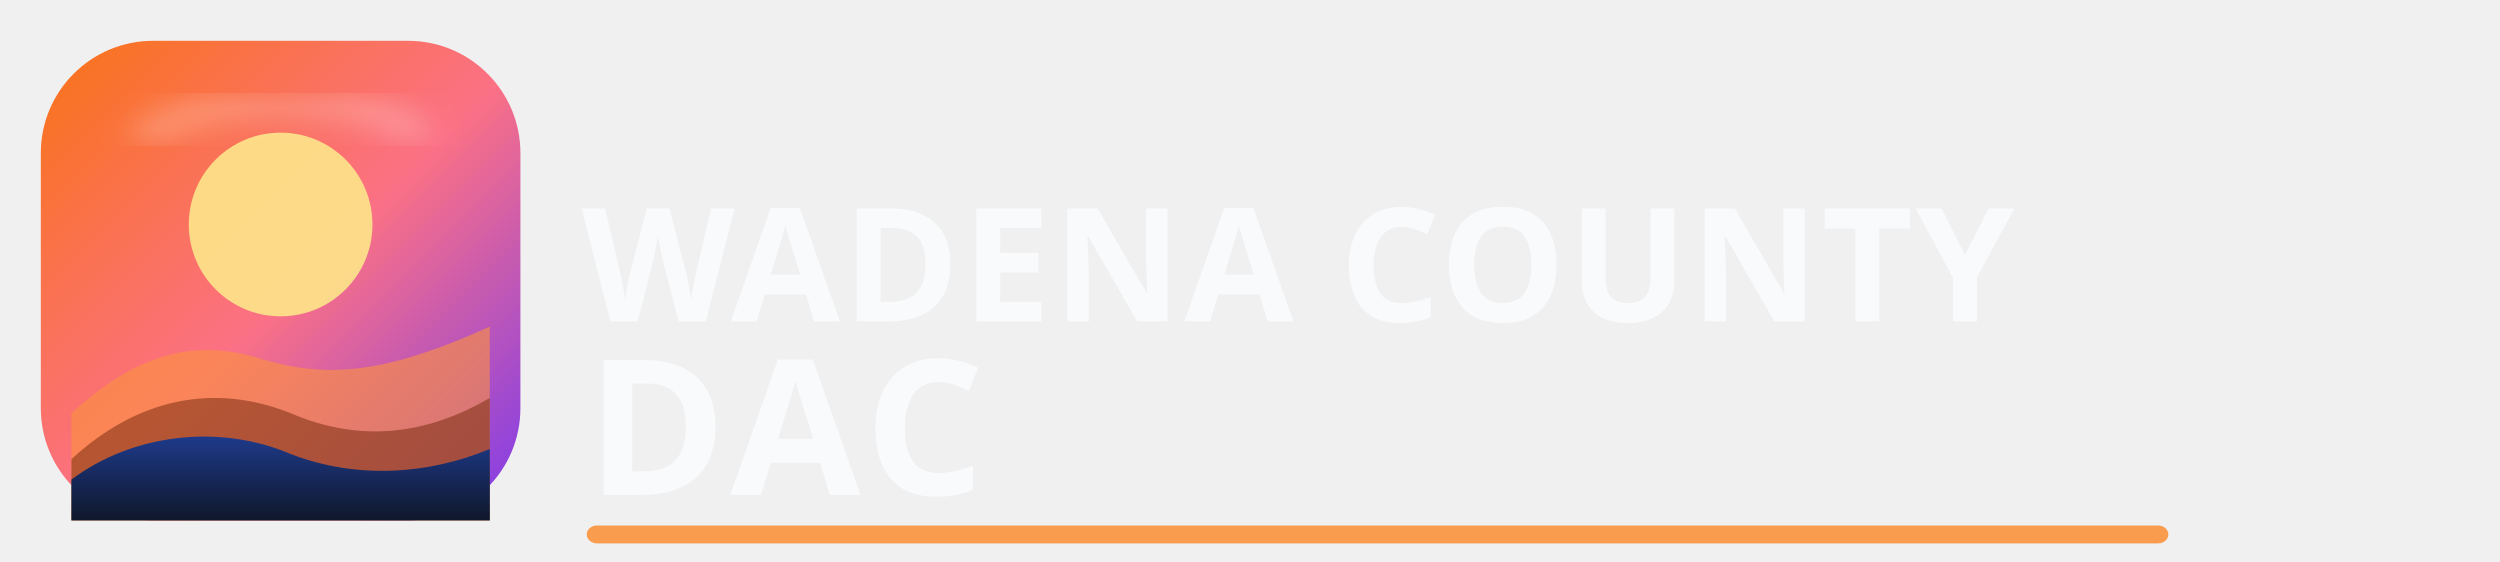
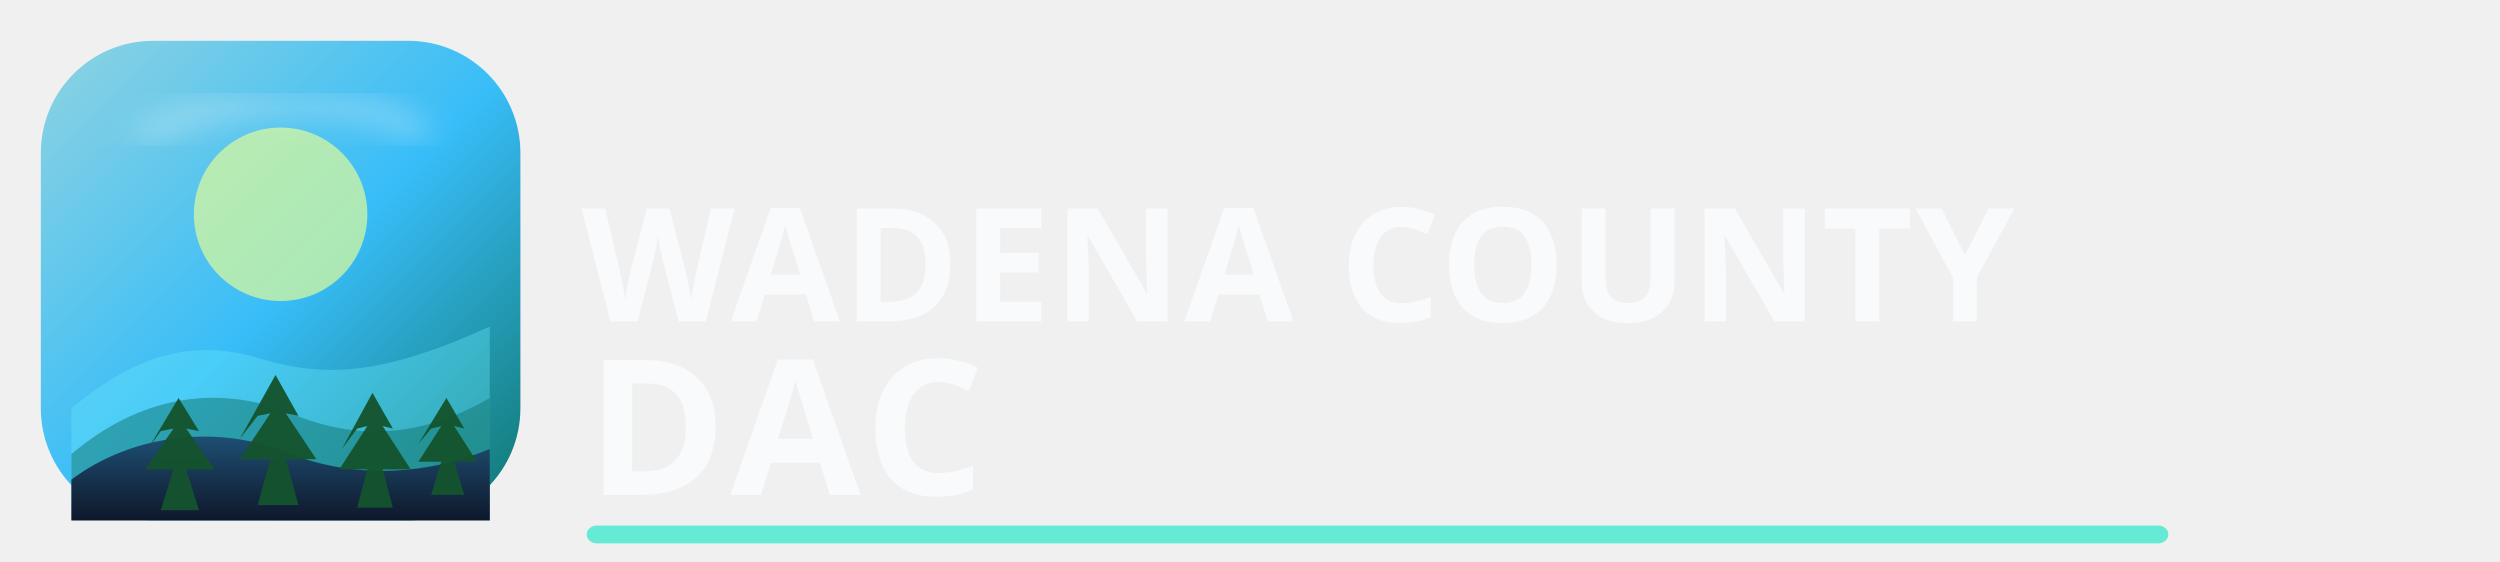
<svg xmlns="http://www.w3.org/2000/svg" viewBox="0 0 980 220" role="img" aria-labelledby="title desc">
  <defs>
-     <linearGradient id="sunset" x1="0" y1="0" x2="1" y2="1">
-       <stop offset="0%" stop-color="#f97316" />
-       <stop offset="52%" stop-color="#fb7185" />
-       <stop offset="100%" stop-color="#7c3aed" />
+     <linearGradient id="northSky" x1="0" y1="0" x2="1" y2="1">
+       <stop offset="0%" stop-color="#8fd3e0" />
+       <stop offset="52%" stop-color="#38bdf8" />
+       <stop offset="100%" stop-color="#0f766e" />
    </linearGradient>
    <linearGradient id="ridge" x1="0" y1="0" x2="0" y2="1">
-       <stop offset="0%" stop-color="#1e3a8a" />
+       <stop offset="0%" stop-color="#1d4f73" />
      <stop offset="100%" stop-color="#0f172a" />
    </linearGradient>
    <filter id="soft" x="-20%" y="-20%" width="140%" height="140%">
      <feGaussianBlur stdDeviation="6" />
    </filter>
  </defs>
  <g transform="translate(16 16)">
-     <rect x="0" y="0" width="188" height="188" rx="44" fill="url(#sunset)" />
-     <circle cx="94" cy="72" r="36" fill="#fde68a" opacity="0.9" />
-     <path d="M12 146 C34 126, 56 116, 84 124 C110 132, 132 132, 176 112 L176 188 L12 188 Z" fill="#fb923c" opacity="0.6" />
-     <path d="M12 164 C38 140, 68 134, 98 146 C126 158, 152 154, 176 140 L176 188 L12 188 Z" fill="#7c2d12" opacity="0.55" />
+     <rect x="0" y="0" width="188" height="188" rx="44" fill="url(#northSky)" />
+     <circle cx="94" cy="68" r="34" fill="#d9f99d" opacity="0.72" />
+     <path d="M12 144 C34 126, 56 116, 84 124 C110 132, 132 132, 176 112 L176 188 L12 188 Z" fill="#67e8f9" opacity="0.36" />
+     <path d="M12 162 C38 140, 68 134, 98 146 C126 158, 152 154, 176 140 L176 188 L12 188 Z" fill="#0f766e" opacity="0.5" />
    <path d="M12 172 C36 154, 70 150, 98 162 C124 172, 152 170, 176 160 L176 188 L12 188 Z" fill="url(#ridge)" />
+     <g fill="#14532d" opacity="0.95">
+       <path d="M42 160 l12 -20 l8 13 l-5 -1 l11 16 h-11 l5 16 h-15 l5 -16 h-11 l11 -16 l-5 1 z" />
+       <path d="M78 156 l14 -25 l9 16 l-5 -1 l12 18 h-12 l5 18 h-16 l5 -18 h-12 l12 -18 l-5 1 z" />
+       <path d="M118 160 l12 -22 l8 14 l-4 -1 l11 17 h-11 l4 15 h-14 l4 -15 h-11 l11 -17 l-4 1 z" />
+       <path d="M148 158 l11 -18 l7 12 l-4 -1 l9 14 h-9 l4 13 h-13 l4 -13 h-9 l9 -14 l-4 1 z" />
+     </g>
    <path d="M40 38 C66 20, 120 18, 148 36" fill="none" stroke="#fff" stroke-opacity="0.35" stroke-width="8" stroke-linecap="round" filter="url(#soft)" />
  </g>
  <g font-family="Segoe UI, Tahoma, Geneva, Verdana, sans-serif" fill="#f8fafc" transform="translate(228 72)">
    <text x="0" y="54" font-size="62" font-weight="800" letter-spacing="1">WADENA COUNTY</text>
    <text x="2" y="122" font-size="74" font-weight="900" letter-spacing="3">DAC</text>
-     <rect x="2" y="134" width="620" height="7" rx="4" fill="#fb923c" opacity="0.9" />
-     <text x="4" y="174" font-size="26" font-weight="600" fill="#cbd5e1" letter-spacing="2">WHERE CHALLENGES MEET OPPORTUNITIES</text>
+     <rect x="2" y="134" width="620" height="7" rx="4" fill="#5eead4" opacity="0.95" />
+     <text x="4" y="174" font-size="26" font-weight="600" fill="#dbeafe" letter-spacing="2">WHERE CHALLENGES MEET OPPORTUNITIES</text>
  </g>
</svg>
